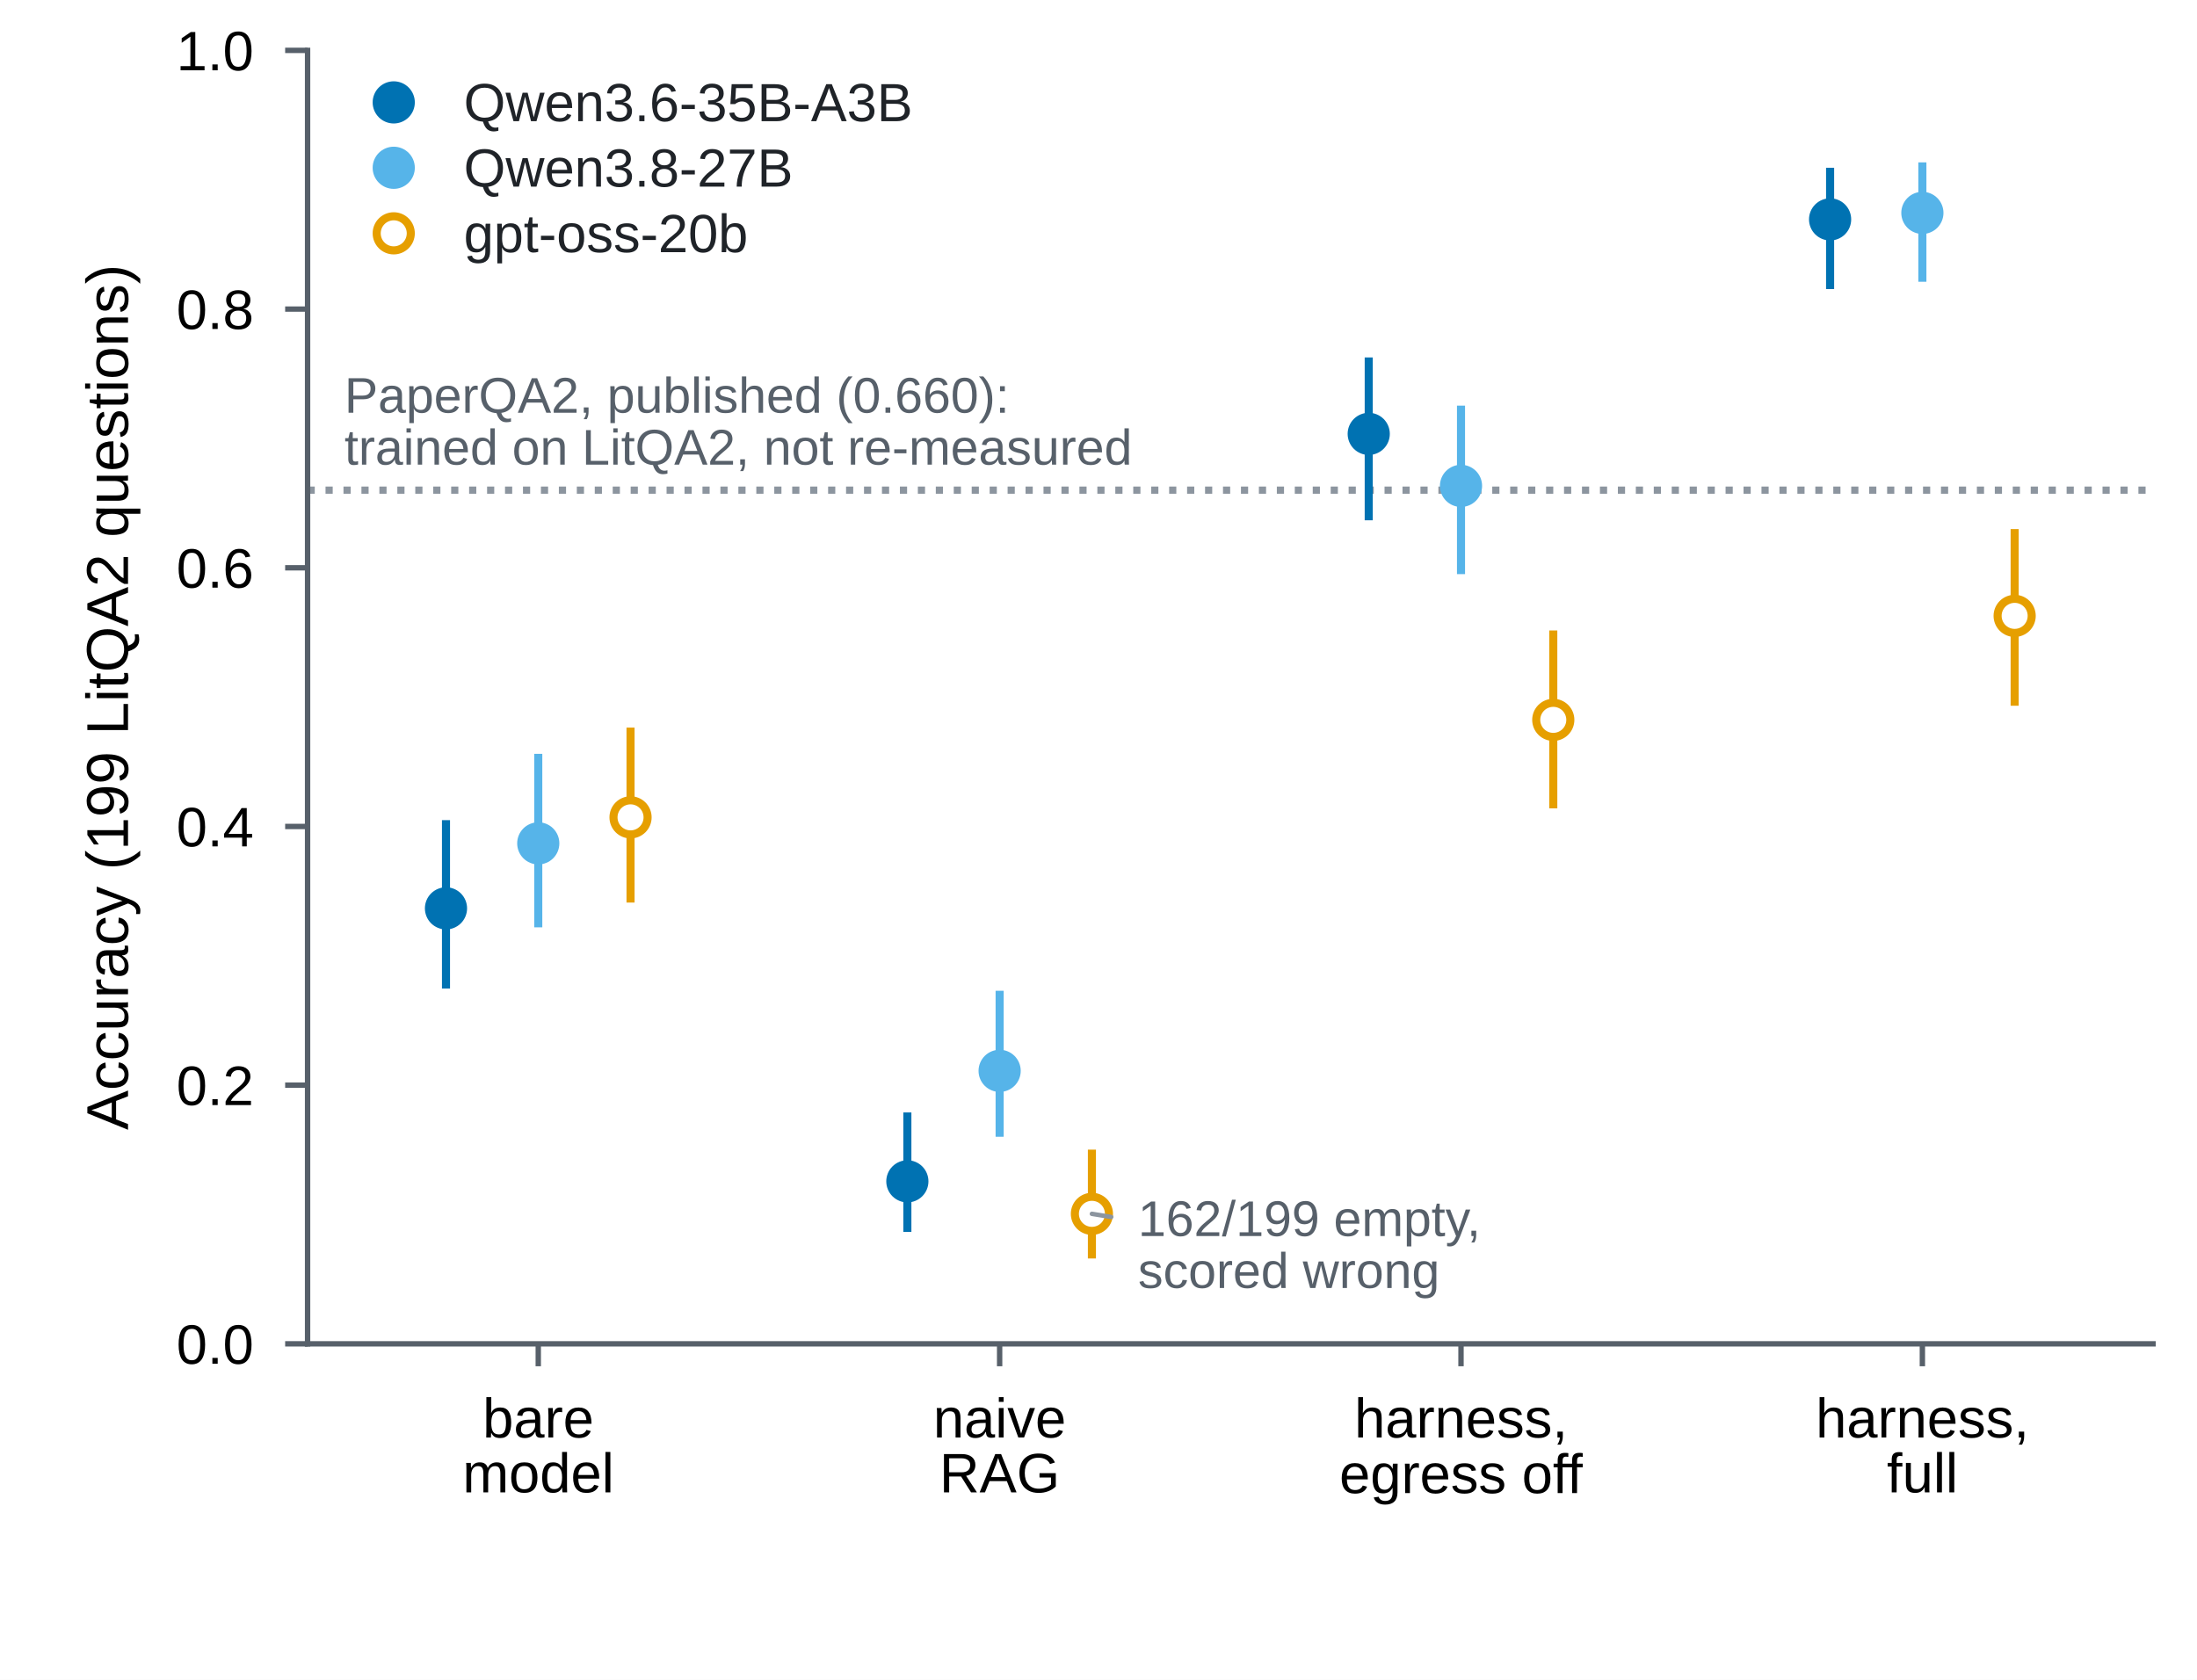
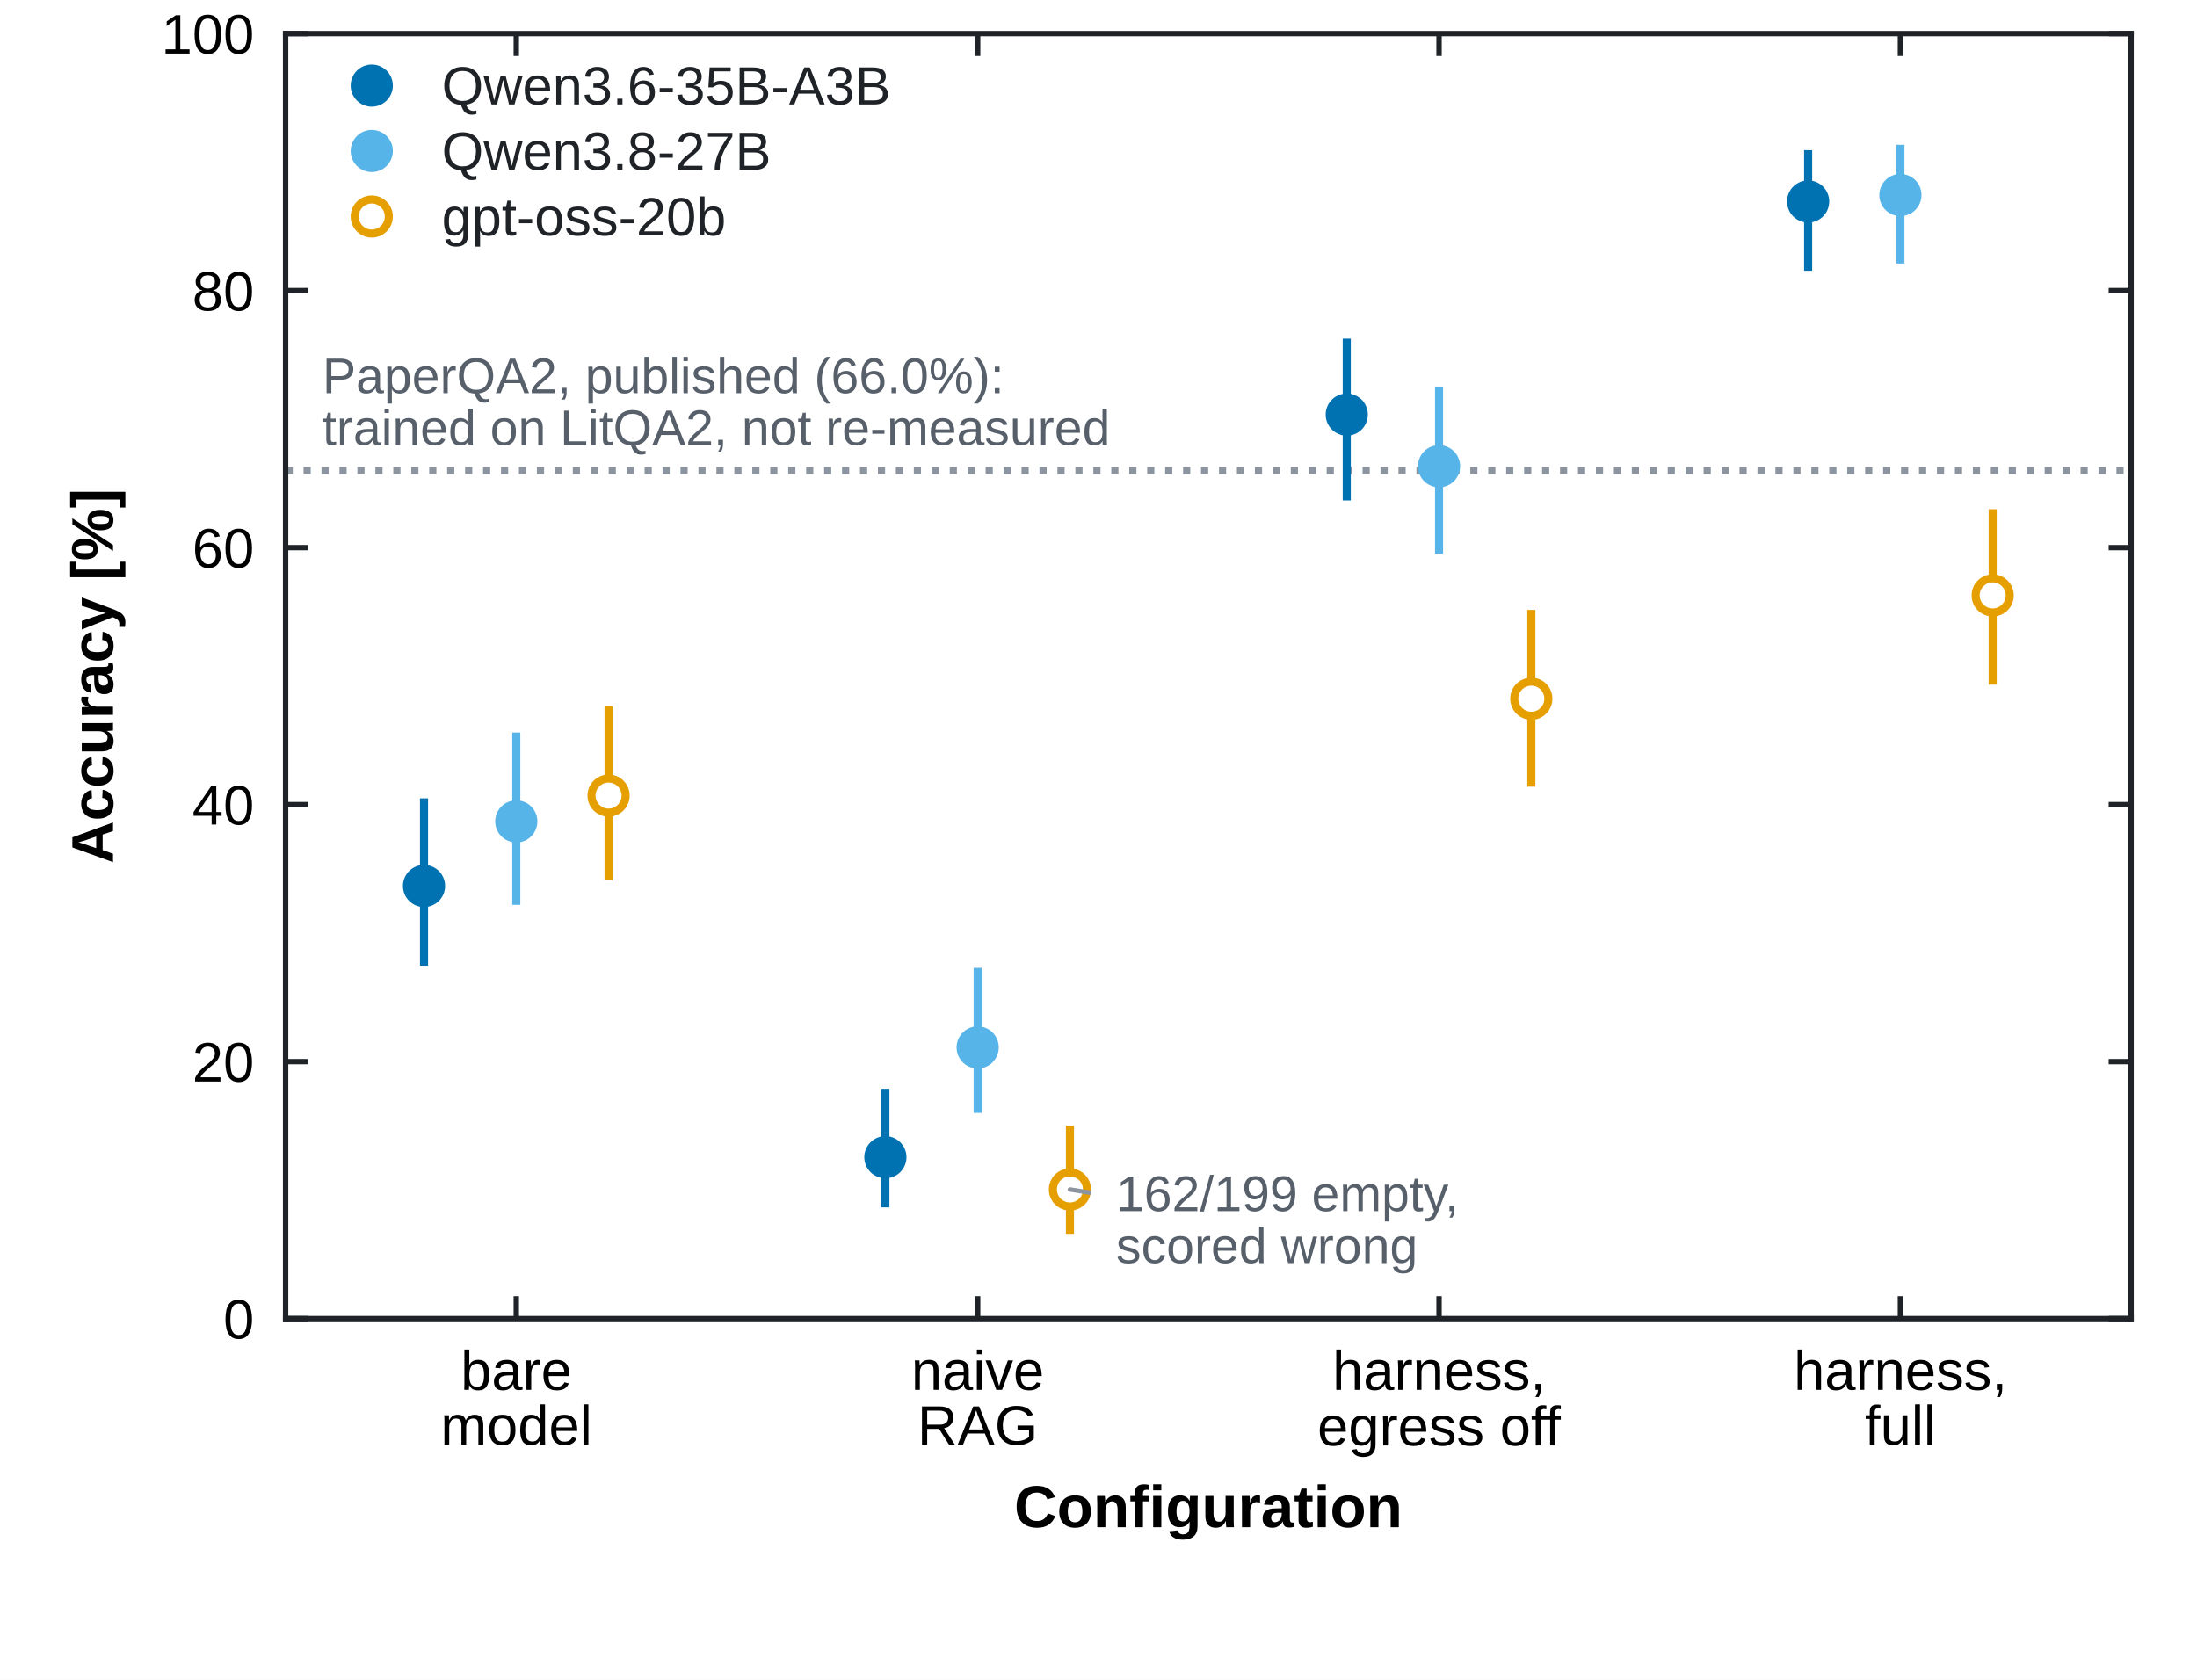
<svg xmlns="http://www.w3.org/2000/svg" xmlns:xlink="http://www.w3.org/1999/xlink" width="244.8pt" height="187.2pt" viewBox="0 0 244.8 187.2" version="1.1">
  <defs>
    <style type="text/css">*{stroke-linejoin: round; stroke-linecap: butt}</style>
  </defs>
  <g id="figure_1">
    <g id="patch_1">
      <path d="M 0 187.2  L 244.8 187.2  L 244.8 0  L 0 0  z " style="fill: #ffffff" />
    </g>
    <g id="axes_1">
      <g id="patch_2">
-         <path d="M 34.272 149.76  L 239.904 149.76  L 239.904 5.616  L 34.272 5.616  z " style="fill: #ffffff" />
+         <path d="M 31.824 146.952  L 237.456 146.952  L 237.456 3.744  L 31.824 3.744  z " style="fill: #ffffff" />
      </g>
      <g id="line2d_1">
-         <path d="M 34.272 54.625  L 239.904 54.625  " clip-path="url(#p2b495beb39)" style="fill: none; stroke-dasharray: 0.8,1.2; stroke-dashoffset: 0; stroke: #8c959f; stroke-width: 0.8" />
+         <path d="M 31.824 52.435  L 237.456 52.435  " clip-path="url(#p0c751ef2a9)" style="fill: none; stroke-dasharray: 0.8,1.2; stroke-dashoffset: 0; stroke: #8c959f; stroke-width: 0.8" />
      </g>
      <g id="matplotlib.axis_1">
        <g id="xtick_1">
          <g id="line2d_2">
            <defs>
-               <path id="m6cc7176d39" d="M 0 0  L 0 2.5  " style="stroke: #57606a; stroke-width: 0.6" />
+               <path id="m5ef8a140ab" d="M 0 0  L 0 -2.5  " style="stroke: #1f2328; stroke-width: 0.6" />
            </defs>
            <g>
-               <use xlink:href="#m6cc7176d39" x="59.976" y="149.76" style="fill: #57606a; stroke: #57606a; stroke-width: 0.6" />
+               <use xlink:href="#m5ef8a140ab" x="57.528" y="146.952" style="fill: #1f2328; stroke: #1f2328; stroke-width: 0.6" />
+             </g>
+           </g>
+           <g id="line2d_3">
+             <defs>
+               <path id="m5d42bf7c82" d="M 0 0  L 0 2.5  " style="stroke: #1f2328; stroke-width: 0.6" />
+             </defs>
+             <g>
+               <use xlink:href="#m5d42bf7c82" x="57.528" y="3.744" style="fill: #1f2328; stroke: #1f2328; stroke-width: 0.6" />
            </g>
          </g>
          <g id="text_1">
-             <text style="font: 6.2px 'Arial', sans-serif" transform="translate(53.77213 160.1978)">bare</text>
-             <text style="font: 6.2px 'Arial', sans-serif" transform="translate(51.53334 166.3117)">model</text>
+             <text style="font: 6.2px 'Arial', sans-serif" transform="translate(51.32413 154.8898)">bare</text>
+             <text style="font: 6.2px 'Arial', sans-serif" transform="translate(49.08534 161.0037)">model</text>
          </g>
        </g>
        <g id="xtick_2">
-           <g id="line2d_3">
-             <g>
-               <use xlink:href="#m6cc7176d39" x="111.384" y="149.76" style="fill: #57606a; stroke: #57606a; stroke-width: 0.6" />
+           <g id="line2d_4">
+             <g>
+               <use xlink:href="#m5ef8a140ab" x="108.936" y="146.952" style="fill: #1f2328; stroke: #1f2328; stroke-width: 0.6" />
+             </g>
+           </g>
+           <g id="line2d_5">
+             <g>
+               <use xlink:href="#m5d42bf7c82" x="108.936" y="3.744" style="fill: #1f2328; stroke: #1f2328; stroke-width: 0.6" />
            </g>
          </g>
          <g id="text_2">
-             <text style="font: 6.2px 'Arial', sans-serif" transform="translate(103.9735 160.1978)">naive</text>
-             <text style="font: 6.2px 'Arial', sans-serif" transform="translate(104.6662 166.3117)">RAG</text>
+             <text style="font: 6.2px 'Arial', sans-serif" transform="translate(101.5255 154.8898)">naive</text>
+             <text style="font: 6.2px 'Arial', sans-serif" transform="translate(102.2182 161.0037)">RAG</text>
          </g>
        </g>
        <g id="xtick_3">
-           <g id="line2d_4">
-             <g>
-               <use xlink:href="#m6cc7176d39" x="162.792" y="149.76" style="fill: #57606a; stroke: #57606a; stroke-width: 0.6" />
+           <g id="line2d_6">
+             <g>
+               <use xlink:href="#m5ef8a140ab" x="160.344" y="146.952" style="fill: #1f2328; stroke: #1f2328; stroke-width: 0.6" />
+             </g>
+           </g>
+           <g id="line2d_7">
+             <g>
+               <use xlink:href="#m5d42bf7c82" x="160.344" y="3.744" style="fill: #1f2328; stroke: #1f2328; stroke-width: 0.6" />
            </g>
          </g>
          <g id="text_3">
-             <text style="font: 6.2px 'Arial', sans-serif" transform="translate(150.903 160.1978)">harness,</text>
-             <text style="font: 6.2px 'Arial', sans-serif" transform="translate(149.2348 166.3948)">egress off</text>
+             <text style="font: 6.2px 'Arial', sans-serif" transform="translate(148.455 154.8898)">harness,</text>
+             <text style="font: 6.2px 'Arial', sans-serif" transform="translate(146.7868 161.0868)">egress off</text>
          </g>
        </g>
        <g id="xtick_4">
-           <g id="line2d_5">
-             <g>
-               <use xlink:href="#m6cc7176d39" x="214.2" y="149.76" style="fill: #57606a; stroke: #57606a; stroke-width: 0.6" />
+           <g id="line2d_8">
+             <g>
+               <use xlink:href="#m5ef8a140ab" x="211.752" y="146.952" style="fill: #1f2328; stroke: #1f2328; stroke-width: 0.6" />
+             </g>
+           </g>
+           <g id="line2d_9">
+             <g>
+               <use xlink:href="#m5d42bf7c82" x="211.752" y="3.744" style="fill: #1f2328; stroke: #1f2328; stroke-width: 0.6" />
            </g>
          </g>
          <g id="text_4">
-             <text style="font: 6.2px 'Arial', sans-serif" transform="translate(202.311 160.1978)">harness,</text>
-             <text style="font: 6.2px 'Arial', sans-serif" transform="translate(210.2373 166.3117)">full</text>
-           </g>
+             <text style="font: 6.2px 'Arial', sans-serif" transform="translate(199.863 154.8898)">harness,</text>
+             <text style="font: 6.2px 'Arial', sans-serif" transform="translate(207.7893 161.0037)">full</text>
+           </g>
+         </g>
+         <g id="text_5">
+           <text style="font: 700 6.6px 'Arial', sans-serif; text-anchor: middle" x="134.64" y="170.196" transform="rotate(-0 134.64 170.1963)">Configuration</text>
        </g>
      </g>
      <g id="matplotlib.axis_2">
        <g id="ytick_1">
-           <g id="line2d_6">
+           <g id="line2d_10">
            <defs>
-               <path id="maf1ee6af97" d="M 0 0  L -2.5 0  " style="stroke: #57606a; stroke-width: 0.6" />
+               <path id="mca9b920a25" d="M 0 0  L 2.5 0  " style="stroke: #1f2328; stroke-width: 0.6" />
            </defs>
            <g>
-               <use xlink:href="#maf1ee6af97" x="34.272" y="149.76" style="fill: #57606a; stroke: #57606a; stroke-width: 0.6" />
-             </g>
-           </g>
-           <g id="text_5">
-             <text style="font: 6.2px 'Arial', sans-serif; text-anchor: end" x="28.272" y="151.979" transform="rotate(-0 28.272 151.9789)">0.0</text>
+               <use xlink:href="#mca9b920a25" x="31.824" y="146.952" style="fill: #1f2328; stroke: #1f2328; stroke-width: 0.6" />
+             </g>
+           </g>
+           <g id="line2d_11">
+             <defs>
+               <path id="me2a1680993" d="M 0 0  L -2.5 0  " style="stroke: #1f2328; stroke-width: 0.6" />
+             </defs>
+             <g>
+               <use xlink:href="#me2a1680993" x="237.456" y="146.952" style="fill: #1f2328; stroke: #1f2328; stroke-width: 0.6" />
+             </g>
+           </g>
+           <g id="text_6">
+             <text style="font: 6.2px 'Arial', sans-serif; text-anchor: end" x="28.324" y="149.171" transform="rotate(-0 28.324 149.1709)">0</text>
          </g>
        </g>
        <g id="ytick_2">
-           <g id="line2d_7">
-             <g>
-               <use xlink:href="#maf1ee6af97" x="34.272" y="120.931" style="fill: #57606a; stroke: #57606a; stroke-width: 0.6" />
-             </g>
-           </g>
-           <g id="text_6">
-             <text style="font: 6.2px 'Arial', sans-serif; text-anchor: end" x="28.272" y="123.15" transform="rotate(-0 28.272 123.1501)">0.2</text>
+           <g id="line2d_12">
+             <g>
+               <use xlink:href="#mca9b920a25" x="31.824" y="118.31" style="fill: #1f2328; stroke: #1f2328; stroke-width: 0.6" />
+             </g>
+           </g>
+           <g id="line2d_13">
+             <g>
+               <use xlink:href="#me2a1680993" x="237.456" y="118.31" style="fill: #1f2328; stroke: #1f2328; stroke-width: 0.6" />
+             </g>
+           </g>
+           <g id="text_7">
+             <text style="font: 6.2px 'Arial', sans-serif; text-anchor: end" x="28.324" y="120.529" transform="rotate(-0 28.324 120.5293)">20</text>
          </g>
        </g>
        <g id="ytick_3">
-           <g id="line2d_8">
-             <g>
-               <use xlink:href="#maf1ee6af97" x="34.272" y="92.102" style="fill: #57606a; stroke: #57606a; stroke-width: 0.6" />
-             </g>
-           </g>
-           <g id="text_7">
-             <text style="font: 6.2px 'Arial', sans-serif; text-anchor: end" x="28.272" y="94.321" transform="rotate(-0 28.272 94.32132)">0.4</text>
+           <g id="line2d_14">
+             <g>
+               <use xlink:href="#mca9b920a25" x="31.824" y="89.669" style="fill: #1f2328; stroke: #1f2328; stroke-width: 0.6" />
+             </g>
+           </g>
+           <g id="line2d_15">
+             <g>
+               <use xlink:href="#me2a1680993" x="237.456" y="89.669" style="fill: #1f2328; stroke: #1f2328; stroke-width: 0.6" />
+             </g>
+           </g>
+           <g id="text_8">
+             <text style="font: 6.2px 'Arial', sans-serif; text-anchor: end" x="28.324" y="91.888" transform="rotate(-0 28.324 91.88772)">40</text>
          </g>
        </g>
        <g id="ytick_4">
-           <g id="line2d_9">
-             <g>
-               <use xlink:href="#maf1ee6af97" x="34.272" y="63.274" style="fill: #57606a; stroke: #57606a; stroke-width: 0.6" />
-             </g>
-           </g>
-           <g id="text_8">
-             <text style="font: 6.2px 'Arial', sans-serif; text-anchor: end" x="28.272" y="65.493" transform="rotate(-0 28.272 65.49252)">0.6</text>
+           <g id="line2d_16">
+             <g>
+               <use xlink:href="#mca9b920a25" x="31.824" y="61.027" style="fill: #1f2328; stroke: #1f2328; stroke-width: 0.6" />
+             </g>
+           </g>
+           <g id="line2d_17">
+             <g>
+               <use xlink:href="#me2a1680993" x="237.456" y="61.027" style="fill: #1f2328; stroke: #1f2328; stroke-width: 0.6" />
+             </g>
+           </g>
+           <g id="text_9">
+             <text style="font: 6.2px 'Arial', sans-serif; text-anchor: end" x="28.324" y="63.246" transform="rotate(-0 28.324 63.24612)">60</text>
          </g>
        </g>
        <g id="ytick_5">
-           <g id="line2d_10">
-             <g>
-               <use xlink:href="#maf1ee6af97" x="34.272" y="34.445" style="fill: #57606a; stroke: #57606a; stroke-width: 0.6" />
-             </g>
-           </g>
-           <g id="text_9">
-             <text style="font: 6.2px 'Arial', sans-serif; text-anchor: end" x="28.272" y="36.664" transform="rotate(-0 28.272 36.66372)">0.8</text>
+           <g id="line2d_18">
+             <g>
+               <use xlink:href="#mca9b920a25" x="31.824" y="32.386" style="fill: #1f2328; stroke: #1f2328; stroke-width: 0.6" />
+             </g>
+           </g>
+           <g id="line2d_19">
+             <g>
+               <use xlink:href="#me2a1680993" x="237.456" y="32.386" style="fill: #1f2328; stroke: #1f2328; stroke-width: 0.6" />
+             </g>
+           </g>
+           <g id="text_10">
+             <text style="font: 6.2px 'Arial', sans-serif; text-anchor: end" x="28.324" y="34.605" transform="rotate(-0 28.324 34.60452)">80</text>
          </g>
        </g>
        <g id="ytick_6">
-           <g id="line2d_11">
-             <g>
-               <use xlink:href="#maf1ee6af97" x="34.272" y="5.616" style="fill: #57606a; stroke: #57606a; stroke-width: 0.6" />
-             </g>
-           </g>
-           <g id="text_10">
-             <text style="font: 6.2px 'Arial', sans-serif; text-anchor: end" x="28.272" y="7.835" transform="rotate(-0 28.272 7.834922)">1.0</text>
-           </g>
-         </g>
-         <g id="text_11">
-           <text style="font: 6.6px 'Arial', sans-serif; text-anchor: middle" x="14.265" y="77.688" transform="rotate(-90 14.26491 77.688)">Accuracy (199 LitQA2 questions)</text>
-         </g>
-       </g>
-       <g id="line2d_12">
-         <path d="M 49.694 110.168  L 49.694 91.398  " clip-path="url(#p2b495beb39)" style="fill: none; stroke: #0072b2; stroke-width: 0.9" />
-       </g>
-       <g id="line2d_13">
-         <path d="M 101.102 137.283  L 101.102 123.976  " clip-path="url(#p2b495beb39)" style="fill: none; stroke: #0072b2; stroke-width: 0.9" />
-       </g>
-       <g id="line2d_14">
-         <path d="M 152.51 57.984  L 152.51 39.831  " clip-path="url(#p2b495beb39)" style="fill: none; stroke: #0072b2; stroke-width: 0.9" />
-       </g>
-       <g id="line2d_15">
-         <path d="M 203.918 32.218  L 203.918 18.696  " clip-path="url(#p2b495beb39)" style="fill: none; stroke: #0072b2; stroke-width: 0.9" />
-       </g>
-       <g id="line2d_16">
-         <path d="M 59.976 103.343  L 59.976 84.011  " clip-path="url(#p2b495beb39)" style="fill: none; stroke: #56b4e9; stroke-width: 0.9" />
-       </g>
-       <g id="line2d_17">
-         <path d="M 111.384 126.682  L 111.384 110.416  " clip-path="url(#p2b495beb39)" style="fill: none; stroke: #56b4e9; stroke-width: 0.9" />
-       </g>
-       <g id="line2d_18">
-         <path d="M 162.792 63.978  L 162.792 45.208  " clip-path="url(#p2b495beb39)" style="fill: none; stroke: #56b4e9; stroke-width: 0.9" />
-       </g>
-       <g id="line2d_19">
-         <path d="M 214.2 31.4  L 214.2 18.093  " clip-path="url(#p2b495beb39)" style="fill: none; stroke: #56b4e9; stroke-width: 0.9" />
-       </g>
-       <g id="line2d_20">
-         <path d="M 70.258 100.583  L 70.258 81.086  " clip-path="url(#p2b495beb39)" style="fill: none; stroke: #e69f00; stroke-width: 0.9" />
-       </g>
-       <g id="line2d_21">
-         <path d="M 121.666 140.246  L 121.666 128.119  " clip-path="url(#p2b495beb39)" style="fill: none; stroke: #e69f00; stroke-width: 0.9" />
+           <g id="line2d_20">
+             <g>
+               <use xlink:href="#mca9b920a25" x="31.824" y="3.744" style="fill: #1f2328; stroke: #1f2328; stroke-width: 0.6" />
+             </g>
+           </g>
+           <g id="line2d_21">
+             <g>
+               <use xlink:href="#me2a1680993" x="237.456" y="3.744" style="fill: #1f2328; stroke: #1f2328; stroke-width: 0.6" />
+             </g>
+           </g>
+           <g id="text_11">
+             <text style="font: 6.2px 'Arial', sans-serif; text-anchor: end" x="28.324" y="5.963" transform="rotate(-0 28.324 5.962922)">100</text>
+           </g>
+         </g>
+         <g id="text_12">
+           <text style="font: 700 6.6px 'Arial', sans-serif; text-anchor: middle" x="12.592" y="75.348" transform="rotate(-90 12.59156 75.348)">Accuracy [%]</text>
+         </g>
      </g>
      <g id="line2d_22">
-         <path d="M 173.074 90.088  L 173.074 70.263  " clip-path="url(#p2b495beb39)" style="fill: none; stroke: #e69f00; stroke-width: 0.9" />
+         <path d="M 47.246 107.617  L 47.246 88.969  " clip-path="url(#p0c751ef2a9)" style="fill: none; stroke: #0072b2; stroke-width: 0.9" />
      </g>
      <g id="line2d_23">
-         <path d="M 224.482 78.647  L 224.482 58.964  " clip-path="url(#p2b495beb39)" style="fill: none; stroke: #e69f00; stroke-width: 0.9" />
+         <path d="M 98.654 134.556  L 98.654 121.335  " clip-path="url(#p0c751ef2a9)" style="fill: none; stroke: #0072b2; stroke-width: 0.9" />
+       </g>
+       <g id="line2d_24">
+         <path d="M 150.062 55.772  L 150.062 37.737  " clip-path="url(#p0c751ef2a9)" style="fill: none; stroke: #0072b2; stroke-width: 0.9" />
+       </g>
+       <g id="line2d_25">
+         <path d="M 201.47 30.173  L 201.47 16.739  " clip-path="url(#p0c751ef2a9)" style="fill: none; stroke: #0072b2; stroke-width: 0.9" />
+       </g>
+       <g id="line2d_26">
+         <path d="M 57.528 100.837  L 57.528 81.63  " clip-path="url(#p0c751ef2a9)" style="fill: none; stroke: #56b4e9; stroke-width: 0.9" />
+       </g>
+       <g id="line2d_27">
+         <path d="M 108.936 124.024  L 108.936 107.863  " clip-path="url(#p0c751ef2a9)" style="fill: none; stroke: #56b4e9; stroke-width: 0.9" />
+       </g>
+       <g id="line2d_28">
+         <path d="M 160.344 61.727  L 160.344 43.079  " clip-path="url(#p0c751ef2a9)" style="fill: none; stroke: #56b4e9; stroke-width: 0.9" />
+       </g>
+       <g id="line2d_29">
+         <path d="M 211.752 29.361  L 211.752 16.14  " clip-path="url(#p0c751ef2a9)" style="fill: none; stroke: #56b4e9; stroke-width: 0.9" />
+       </g>
+       <g id="line2d_30">
+         <path d="M 67.81 98.095  L 67.81 78.724  " clip-path="url(#p0c751ef2a9)" style="fill: none; stroke: #e69f00; stroke-width: 0.9" />
+       </g>
+       <g id="line2d_31">
+         <path d="M 119.218 137.5  L 119.218 125.452  " clip-path="url(#p0c751ef2a9)" style="fill: none; stroke: #e69f00; stroke-width: 0.9" />
+       </g>
+       <g id="line2d_32">
+         <path d="M 170.626 87.667  L 170.626 67.971  " clip-path="url(#p0c751ef2a9)" style="fill: none; stroke: #e69f00; stroke-width: 0.9" />
+       </g>
+       <g id="line2d_33">
+         <path d="M 222.034 76.3  L 222.034 56.745  " clip-path="url(#p0c751ef2a9)" style="fill: none; stroke: #e69f00; stroke-width: 0.9" />
      </g>
      <g id="patch_3">
-         <path d="M 34.272 149.76  L 34.272 5.616  " style="fill: none; stroke: #57606a; stroke-width: 0.6; stroke-linejoin: miter; stroke-linecap: square" />
+         <path d="M 31.824 146.952  L 31.824 3.744  " style="fill: none; stroke: #1f2328; stroke-width: 0.6; stroke-linejoin: miter; stroke-linecap: square" />
      </g>
      <g id="patch_4">
-         <path d="M 34.272 149.76  L 239.904 149.76  " style="fill: none; stroke: #57606a; stroke-width: 0.6; stroke-linejoin: miter; stroke-linecap: square" />
-       </g>
-       <g id="text_12">
-         <text style="fill: #57606a; font: 5.6px 'Arial', sans-serif" transform="translate(38.38464 45.99398)">PaperQA2, published (0.660):</text>
-         <text style="fill: #57606a; font: 5.6px 'Arial', sans-serif" transform="translate(38.38464 51.78223)">trained on LitQA2, not re-measured</text>
-       </g>
-       <g id="line2d_24">
+         <path d="M 237.456 146.952  L 237.456 3.744  " style="fill: none; stroke: #1f2328; stroke-width: 0.6; stroke-linejoin: miter; stroke-linecap: square" />
+       </g>
+       <g id="patch_5">
+         <path d="M 31.824 146.952  L 237.456 146.952  " style="fill: none; stroke: #1f2328; stroke-width: 0.6; stroke-linejoin: miter; stroke-linecap: square" />
+       </g>
+       <g id="patch_6">
+         <path d="M 31.824 3.744  L 237.456 3.744  " style="fill: none; stroke: #1f2328; stroke-width: 0.6; stroke-linejoin: miter; stroke-linecap: square" />
+       </g>
+       <g id="text_13">
+         <text style="fill: #57606a; font: 5.6px 'Arial', sans-serif" transform="translate(35.93664 43.81497)">PaperQA2, published (66.0%):</text>
+         <text style="fill: #57606a; font: 5.6px 'Arial', sans-serif" transform="translate(35.93664 49.60322)">trained on LitQA2, not re-measured</text>
+       </g>
+       <g id="line2d_34">
        <defs>
          <path id="m0fade19d5d" d="M 0 1.9  C 0.504 1.9 0.987 1.7 1.344 1.344  C 1.7 0.987 1.9 0.504 1.9 0  C 1.9 -0.504 1.7 -0.987 1.344 -1.344  C 0.987 -1.7 0.504 -1.9 0 -1.9  C -0.504 -1.9 -0.987 -1.7 -1.344 -1.344  C -1.7 -0.987 -1.9 -0.504 -1.9 0  C -1.9 0.504 -1.7 0.987 -1.344 1.344  C -0.987 1.7 -0.504 1.9 0 1.9  z " style="stroke: #0072b2; stroke-width: 0.9" />
        </defs>
-         <g clip-path="url(#p2b495beb39)">
-           <use xlink:href="#m0fade19d5d" x="49.694" y="101.229" style="fill: #0072b2; stroke: #0072b2; stroke-width: 0.9" />
-         </g>
-       </g>
-       <g id="line2d_25">
-         <g clip-path="url(#p2b495beb39)">
-           <use xlink:href="#m0fade19d5d" x="101.102" y="131.651" style="fill: #0072b2; stroke: #0072b2; stroke-width: 0.9" />
-         </g>
-       </g>
-       <g id="line2d_26">
-         <g clip-path="url(#p2b495beb39)">
-           <use xlink:href="#m0fade19d5d" x="152.51" y="48.352" style="fill: #0072b2; stroke: #0072b2; stroke-width: 0.9" />
-         </g>
-       </g>
-       <g id="line2d_27">
-         <g clip-path="url(#p2b495beb39)">
-           <use xlink:href="#m0fade19d5d" x="203.918" y="24.449" style="fill: #0072b2; stroke: #0072b2; stroke-width: 0.9" />
-         </g>
-       </g>
-       <g id="line2d_28">
+         <g clip-path="url(#p0c751ef2a9)">
+           <use xlink:href="#m0fade19d5d" x="47.246" y="98.736" style="fill: #0072b2; stroke: #0072b2; stroke-width: 0.9" />
+         </g>
+       </g>
+       <g id="line2d_35">
+         <g clip-path="url(#p0c751ef2a9)">
+           <use xlink:href="#m0fade19d5d" x="98.654" y="128.961" style="fill: #0072b2; stroke: #0072b2; stroke-width: 0.9" />
+         </g>
+       </g>
+       <g id="line2d_36">
+         <g clip-path="url(#p0c751ef2a9)">
+           <use xlink:href="#m0fade19d5d" x="150.062" y="46.203" style="fill: #0072b2; stroke: #0072b2; stroke-width: 0.9" />
+         </g>
+       </g>
+       <g id="line2d_37">
+         <g clip-path="url(#p0c751ef2a9)">
+           <use xlink:href="#m0fade19d5d" x="201.47" y="22.455" style="fill: #0072b2; stroke: #0072b2; stroke-width: 0.9" />
+         </g>
+       </g>
+       <g id="line2d_38">
        <defs>
          <path id="m934a246607" d="M 0 1.9  C 0.504 1.9 0.987 1.7 1.344 1.344  C 1.7 0.987 1.9 0.504 1.9 0  C 1.9 -0.504 1.7 -0.987 1.344 -1.344  C 0.987 -1.7 0.504 -1.9 0 -1.9  C -0.504 -1.9 -0.987 -1.7 -1.344 -1.344  C -1.7 -0.987 -1.9 -0.504 -1.9 0  C -1.9 0.504 -1.7 0.987 -1.344 1.344  C -0.987 1.7 -0.504 1.9 0 1.9  z " style="stroke: #56b4e9; stroke-width: 0.9" />
        </defs>
-         <g clip-path="url(#p2b495beb39)">
-           <use xlink:href="#m934a246607" x="59.976" y="93.986" style="fill: #56b4e9; stroke: #56b4e9; stroke-width: 0.9" />
-         </g>
-       </g>
-       <g id="line2d_29">
-         <g clip-path="url(#p2b495beb39)">
-           <use xlink:href="#m934a246607" x="111.384" y="119.338" style="fill: #56b4e9; stroke: #56b4e9; stroke-width: 0.9" />
-         </g>
-       </g>
-       <g id="line2d_30">
-         <g clip-path="url(#p2b495beb39)">
-           <use xlink:href="#m934a246607" x="162.792" y="54.147" style="fill: #56b4e9; stroke: #56b4e9; stroke-width: 0.9" />
-         </g>
-       </g>
-       <g id="line2d_31">
-         <g clip-path="url(#p2b495beb39)">
-           <use xlink:href="#m934a246607" x="214.2" y="23.725" style="fill: #56b4e9; stroke: #56b4e9; stroke-width: 0.9" />
-         </g>
-       </g>
-       <g id="line2d_32">
+         <g clip-path="url(#p0c751ef2a9)">
+           <use xlink:href="#m934a246607" x="57.528" y="91.54" style="fill: #56b4e9; stroke: #56b4e9; stroke-width: 0.9" />
+         </g>
+       </g>
+       <g id="line2d_39">
+         <g clip-path="url(#p0c751ef2a9)">
+           <use xlink:href="#m934a246607" x="108.936" y="116.727" style="fill: #56b4e9; stroke: #56b4e9; stroke-width: 0.9" />
+         </g>
+       </g>
+       <g id="line2d_40">
+         <g clip-path="url(#p0c751ef2a9)">
+           <use xlink:href="#m934a246607" x="160.344" y="51.96" style="fill: #56b4e9; stroke: #56b4e9; stroke-width: 0.9" />
+         </g>
+       </g>
+       <g id="line2d_41">
+         <g clip-path="url(#p0c751ef2a9)">
+           <use xlink:href="#m934a246607" x="211.752" y="21.735" style="fill: #56b4e9; stroke: #56b4e9; stroke-width: 0.9" />
+         </g>
+       </g>
+       <g id="line2d_42">
        <defs>
          <path id="m7f3048ac82" d="M 0 1.9  C 0.504 1.9 0.987 1.7 1.344 1.344  C 1.7 0.987 1.9 0.504 1.9 0  C 1.9 -0.504 1.7 -0.987 1.344 -1.344  C 0.987 -1.7 0.504 -1.9 0 -1.9  C -0.504 -1.9 -0.987 -1.7 -1.344 -1.344  C -1.7 -0.987 -1.9 -0.504 -1.9 0  C -1.9 0.504 -1.7 0.987 -1.344 1.344  C -0.987 1.7 -0.504 1.9 0 1.9  z " style="stroke: #e69f00; stroke-width: 0.9" />
        </defs>
-         <g clip-path="url(#p2b495beb39)">
-           <use xlink:href="#m7f3048ac82" x="70.258" y="91.088" style="fill: #ffffff; stroke: #e69f00; stroke-width: 0.9" />
-         </g>
-       </g>
-       <g id="line2d_33">
-         <g clip-path="url(#p2b495beb39)">
-           <use xlink:href="#m7f3048ac82" x="121.666" y="135.273" style="fill: #ffffff; stroke: #e69f00; stroke-width: 0.9" />
-         </g>
-       </g>
-       <g id="line2d_34">
-         <g clip-path="url(#p2b495beb39)">
-           <use xlink:href="#m7f3048ac82" x="173.074" y="80.223" style="fill: #ffffff; stroke: #e69f00; stroke-width: 0.9" />
-         </g>
-       </g>
-       <g id="line2d_35">
-         <g clip-path="url(#p2b495beb39)">
-           <use xlink:href="#m7f3048ac82" x="224.482" y="68.634" style="fill: #ffffff; stroke: #e69f00; stroke-width: 0.9" />
-         </g>
-       </g>
-       <g id="patch_5">
-         <path d="M 123.814 135.621  Q 122.74 135.447 121.666 135.273  " style="fill: none; stroke: #8c959f; stroke-width: 0.5; stroke-linecap: round" />
-       </g>
-       <g id="text_13">
-         <text style="fill: #57606a; font: 5.6px 'Arial', sans-serif" transform="translate(126.8064 137.7481)">162/199 empty,</text>
-         <text style="fill: #57606a; font: 5.6px 'Arial', sans-serif" transform="translate(126.8064 143.5363)">scored wrong</text>
+         <g clip-path="url(#p0c751ef2a9)">
+           <use xlink:href="#m7f3048ac82" x="67.81" y="88.661" style="fill: #ffffff; stroke: #e69f00; stroke-width: 0.9" />
+         </g>
+       </g>
+       <g id="line2d_43">
+         <g clip-path="url(#p0c751ef2a9)">
+           <use xlink:href="#m7f3048ac82" x="119.218" y="132.559" style="fill: #ffffff; stroke: #e69f00; stroke-width: 0.9" />
+         </g>
+       </g>
+       <g id="line2d_44">
+         <g clip-path="url(#p0c751ef2a9)">
+           <use xlink:href="#m7f3048ac82" x="170.626" y="77.867" style="fill: #ffffff; stroke: #e69f00; stroke-width: 0.9" />
+         </g>
+       </g>
+       <g id="line2d_45">
+         <g clip-path="url(#p0c751ef2a9)">
+           <use xlink:href="#m7f3048ac82" x="222.034" y="66.353" style="fill: #ffffff; stroke: #e69f00; stroke-width: 0.9" />
+         </g>
+       </g>
+       <g id="patch_7">
+         <path d="M 121.366 132.901  Q 120.292 132.73 119.218 132.559  " style="fill: none; stroke: #8c959f; stroke-width: 0.5; stroke-linecap: round" />
+       </g>
+       <g id="text_14">
+         <text style="fill: #57606a; font: 5.6px 'Arial', sans-serif" transform="translate(124.3584 134.9728)">162/199 empty,</text>
+         <text style="fill: #57606a; font: 5.6px 'Arial', sans-serif" transform="translate(124.3584 140.7611)">scored wrong</text>
      </g>
      <g id="legend_1">
-         <g id="line2d_36">
+         <g id="line2d_46">
          <g>
-             <use xlink:href="#m0fade19d5d" x="43.872" y="11.411" style="fill: #0072b2; stroke: #0072b2; stroke-width: 0.9" />
-           </g>
-         </g>
-         <g id="text_14">
-           <text style="fill: #1f2328; font: 6px 'Arial', sans-serif; text-anchor: start" x="51.672" y="13.511" transform="rotate(-0 51.672 13.51069)">Qwen3.6-35B-A3B</text>
-         </g>
-         <g id="line2d_37">
+             <use xlink:href="#m0fade19d5d" x="41.424" y="9.539" style="fill: #0072b2; stroke: #0072b2; stroke-width: 0.9" />
+           </g>
+         </g>
+         <g id="text_15">
+           <text style="fill: #1f2328; font: 6px 'Arial', sans-serif; text-anchor: start" x="49.224" y="11.639" transform="rotate(-0 49.224 11.63869)">Qwen3.6-35B-A3B</text>
+         </g>
+         <g id="line2d_47">
          <g>
-             <use xlink:href="#m934a246607" x="43.872" y="18.698" style="fill: #56b4e9; stroke: #56b4e9; stroke-width: 0.9" />
-           </g>
-         </g>
-         <g id="text_15">
-           <text style="fill: #1f2328; font: 6px 'Arial', sans-serif; text-anchor: start" x="51.672" y="20.798" transform="rotate(-0 51.672 20.79788)">Qwen3.8-27B</text>
-         </g>
-         <g id="line2d_38">
+             <use xlink:href="#m934a246607" x="41.424" y="16.826" style="fill: #56b4e9; stroke: #56b4e9; stroke-width: 0.9" />
+           </g>
+         </g>
+         <g id="text_16">
+           <text style="fill: #1f2328; font: 6px 'Arial', sans-serif; text-anchor: start" x="49.224" y="18.926" transform="rotate(-0 49.224 18.92588)">Qwen3.8-27B</text>
+         </g>
+         <g id="line2d_48">
          <g>
-             <use xlink:href="#m7f3048ac82" x="43.872" y="26.003" style="fill: #ffffff; stroke: #e69f00; stroke-width: 0.9" />
-           </g>
-         </g>
-         <g id="text_16">
-           <text style="fill: #1f2328; font: 6px 'Arial', sans-serif; text-anchor: start" x="51.672" y="28.103" transform="rotate(-0 51.672 28.10288)">gpt-oss-20b</text>
+             <use xlink:href="#m7f3048ac82" x="41.424" y="24.131" style="fill: #ffffff; stroke: #e69f00; stroke-width: 0.9" />
+           </g>
+         </g>
+         <g id="text_17">
+           <text style="fill: #1f2328; font: 6px 'Arial', sans-serif; text-anchor: start" x="49.224" y="26.231" transform="rotate(-0 49.224 26.23088)">gpt-oss-20b</text>
        </g>
      </g>
    </g>
  </g>
  <defs>
-     <clipPath id="p2b495beb39">
-       <rect x="34.272" y="5.616" width="205.632" height="144.144" />
+     <clipPath id="p0c751ef2a9">
+       <rect x="31.824" y="3.744" width="205.632" height="143.208" />
    </clipPath>
  </defs>
</svg>
